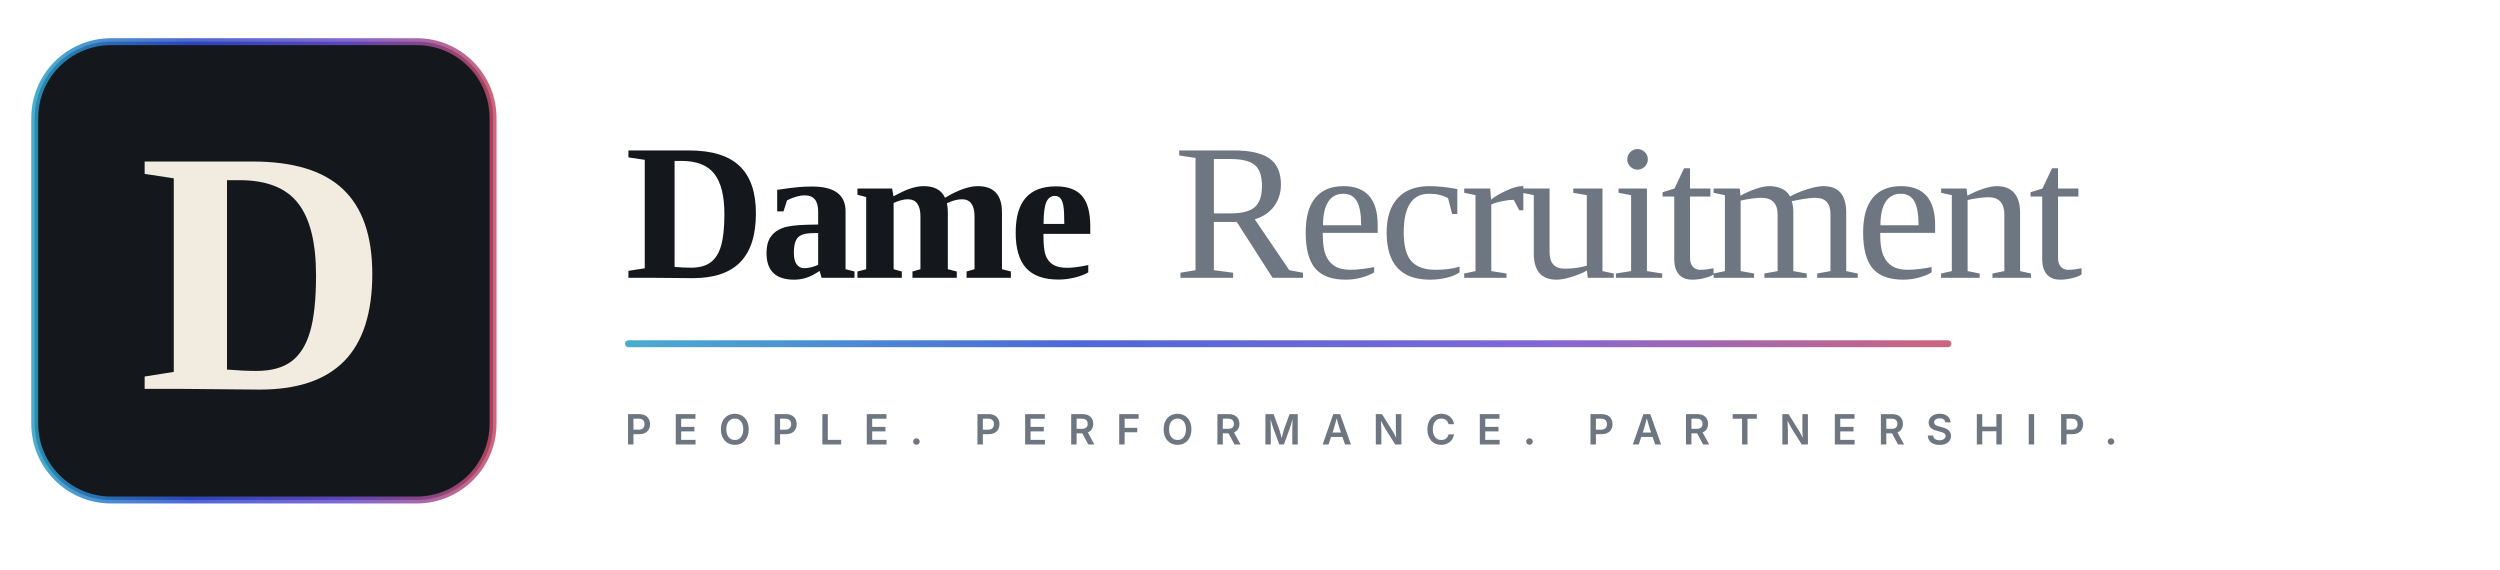
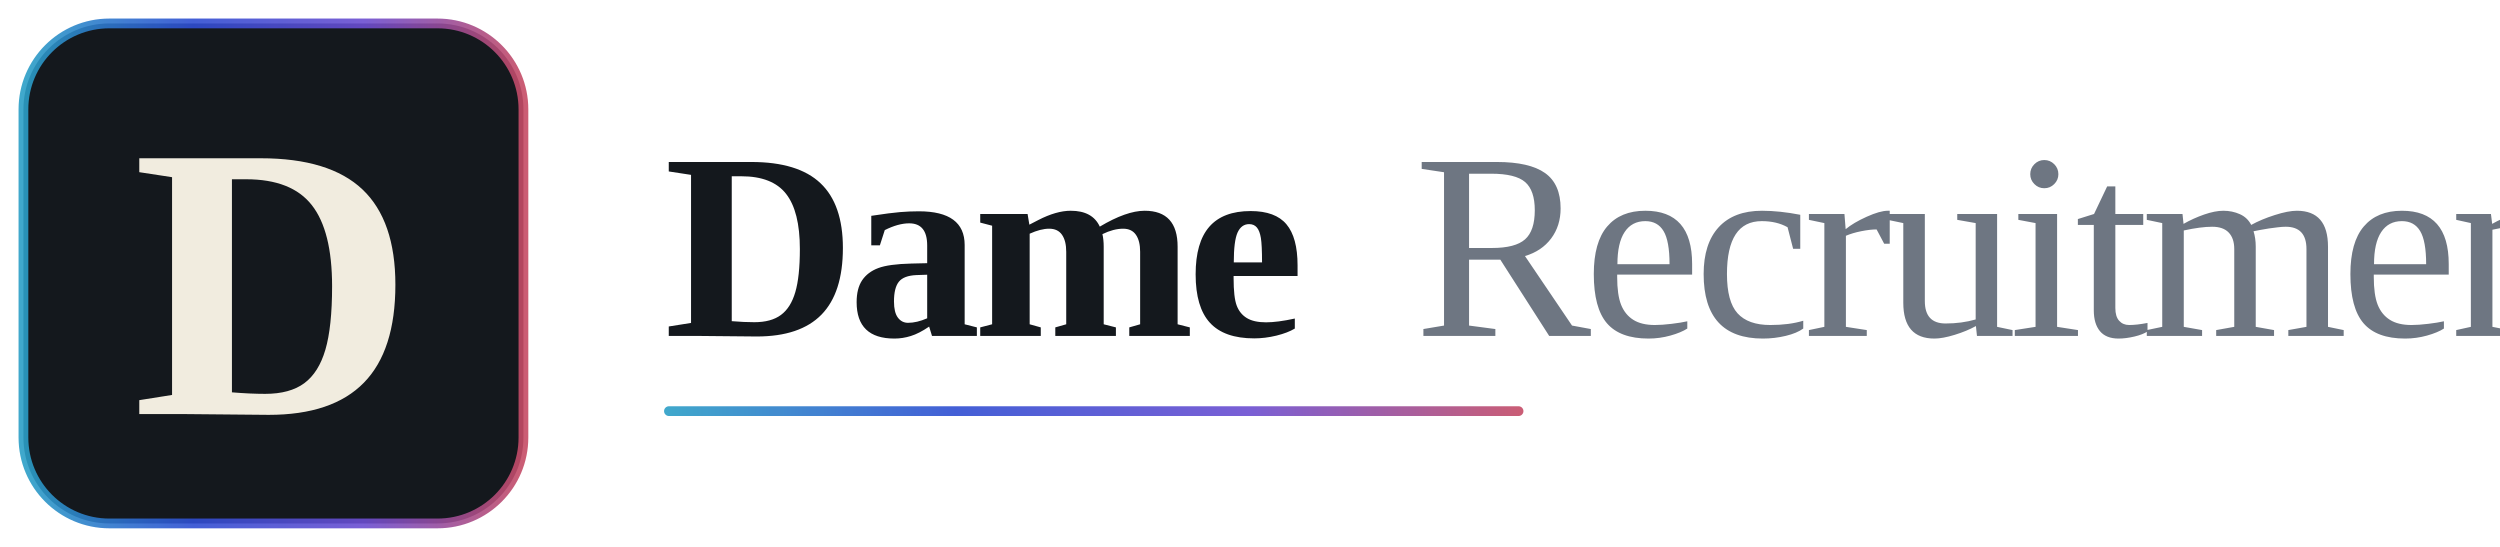
- <svg xmlns="http://www.w3.org/2000/svg" viewBox="0 0 720 164" role="img" aria-labelledby="title desc">
+ <svg xmlns="http://www.w3.org/2000/svg" viewBox="0 0 640 140" role="img" aria-labelledby="title">
  <defs>
    <linearGradient id="brandLine" x1="0" y1="0" x2="1" y2="0">
      <stop offset="0" stop-color="#2B9FC6" />
      <stop offset=".34" stop-color="#2F4ED1" />
      <stop offset=".68" stop-color="#6B4ED0" />
      <stop offset="1" stop-color="#C54B65" />
    </linearGradient>
  </defs>
-   <rect x="10" y="12" width="132" height="132" rx="22" fill="#14181d" />
-   <rect x="10" y="12" width="132" height="132" rx="22" fill="none" stroke="url(#brandLine)" stroke-width="2" opacity=".85" />
-   <text x="76" y="112" text-anchor="middle" font-family="Georgia, 'Times New Roman', serif" font-weight="600" font-size="100" fill="#f1ecdf" letter-spacing="-2">D</text>
-   <text x="180" y="80" font-family="Georgia, 'Times New Roman', serif" font-weight="600" font-size="56" fill="#14181d" letter-spacing="-1.5">Dame</text>
-   <text x="338" y="80" font-family="Georgia, 'Times New Roman', serif" font-weight="500" font-size="56" fill="#6e7682" letter-spacing="-1.5">Recruitment</text>
-   <rect x="180" y="98" width="382" height="2" rx="1" fill="url(#brandLine)" opacity=".85" />
-   <text x="180" y="128" font-family="Inter, Arial, sans-serif" font-size="12" font-weight="600" fill="#6e7682" letter-spacing="6">PEOPLE. PERFORMANCE. PARTNERSHIP.</text>
+   <rect x="6" y="6" width="128" height="128" rx="22" fill="#14181d" />
+   <rect x="6" y="6" width="128" height="128" rx="22" fill="none" stroke="url(#brandLine)" stroke-width="2.5" opacity=".9" />
+   <text x="70" y="106" text-anchor="middle" font-family="Georgia, 'Times New Roman', serif" font-weight="600" font-size="100" fill="#f1ecdf" letter-spacing="-2">D</text>
+   <text x="170" y="86" font-family="Georgia, 'Times New Roman', serif" font-weight="600" font-size="68" fill="#14181d" letter-spacing="-2">Dame</text>
+   <text x="362" y="86" font-family="Georgia, 'Times New Roman', serif" font-weight="500" font-size="68" fill="#6e7682" letter-spacing="-2">Recruitment</text>
+   <rect x="170" y="104" width="220" height="2.5" rx="1.25" fill="url(#brandLine)" opacity=".9" />
</svg>
